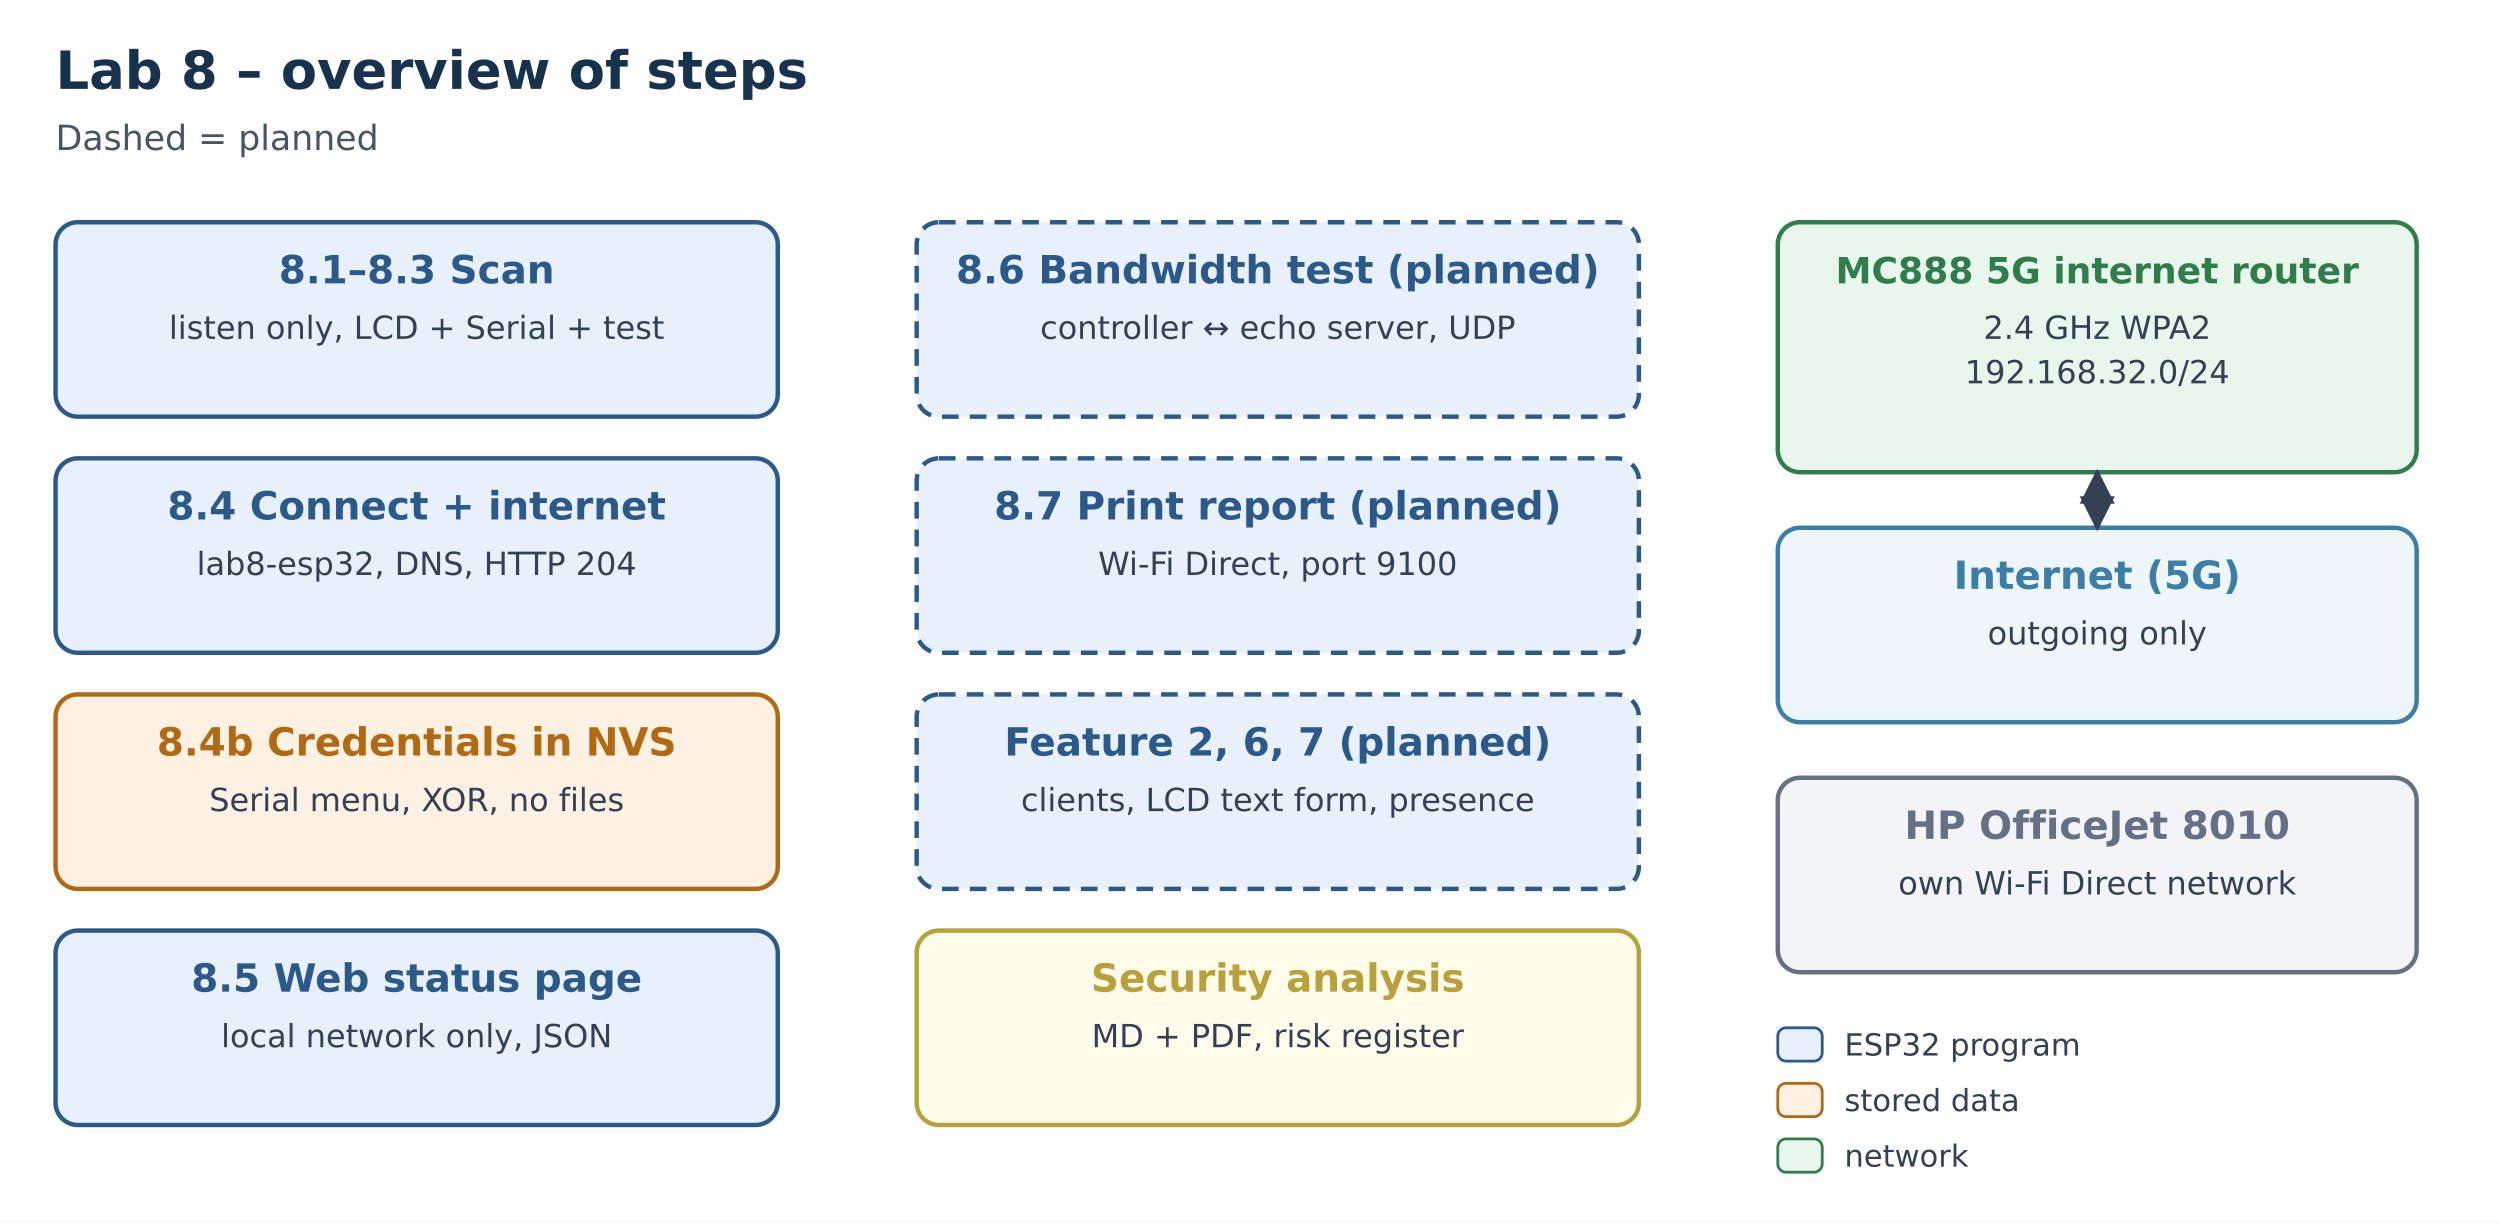
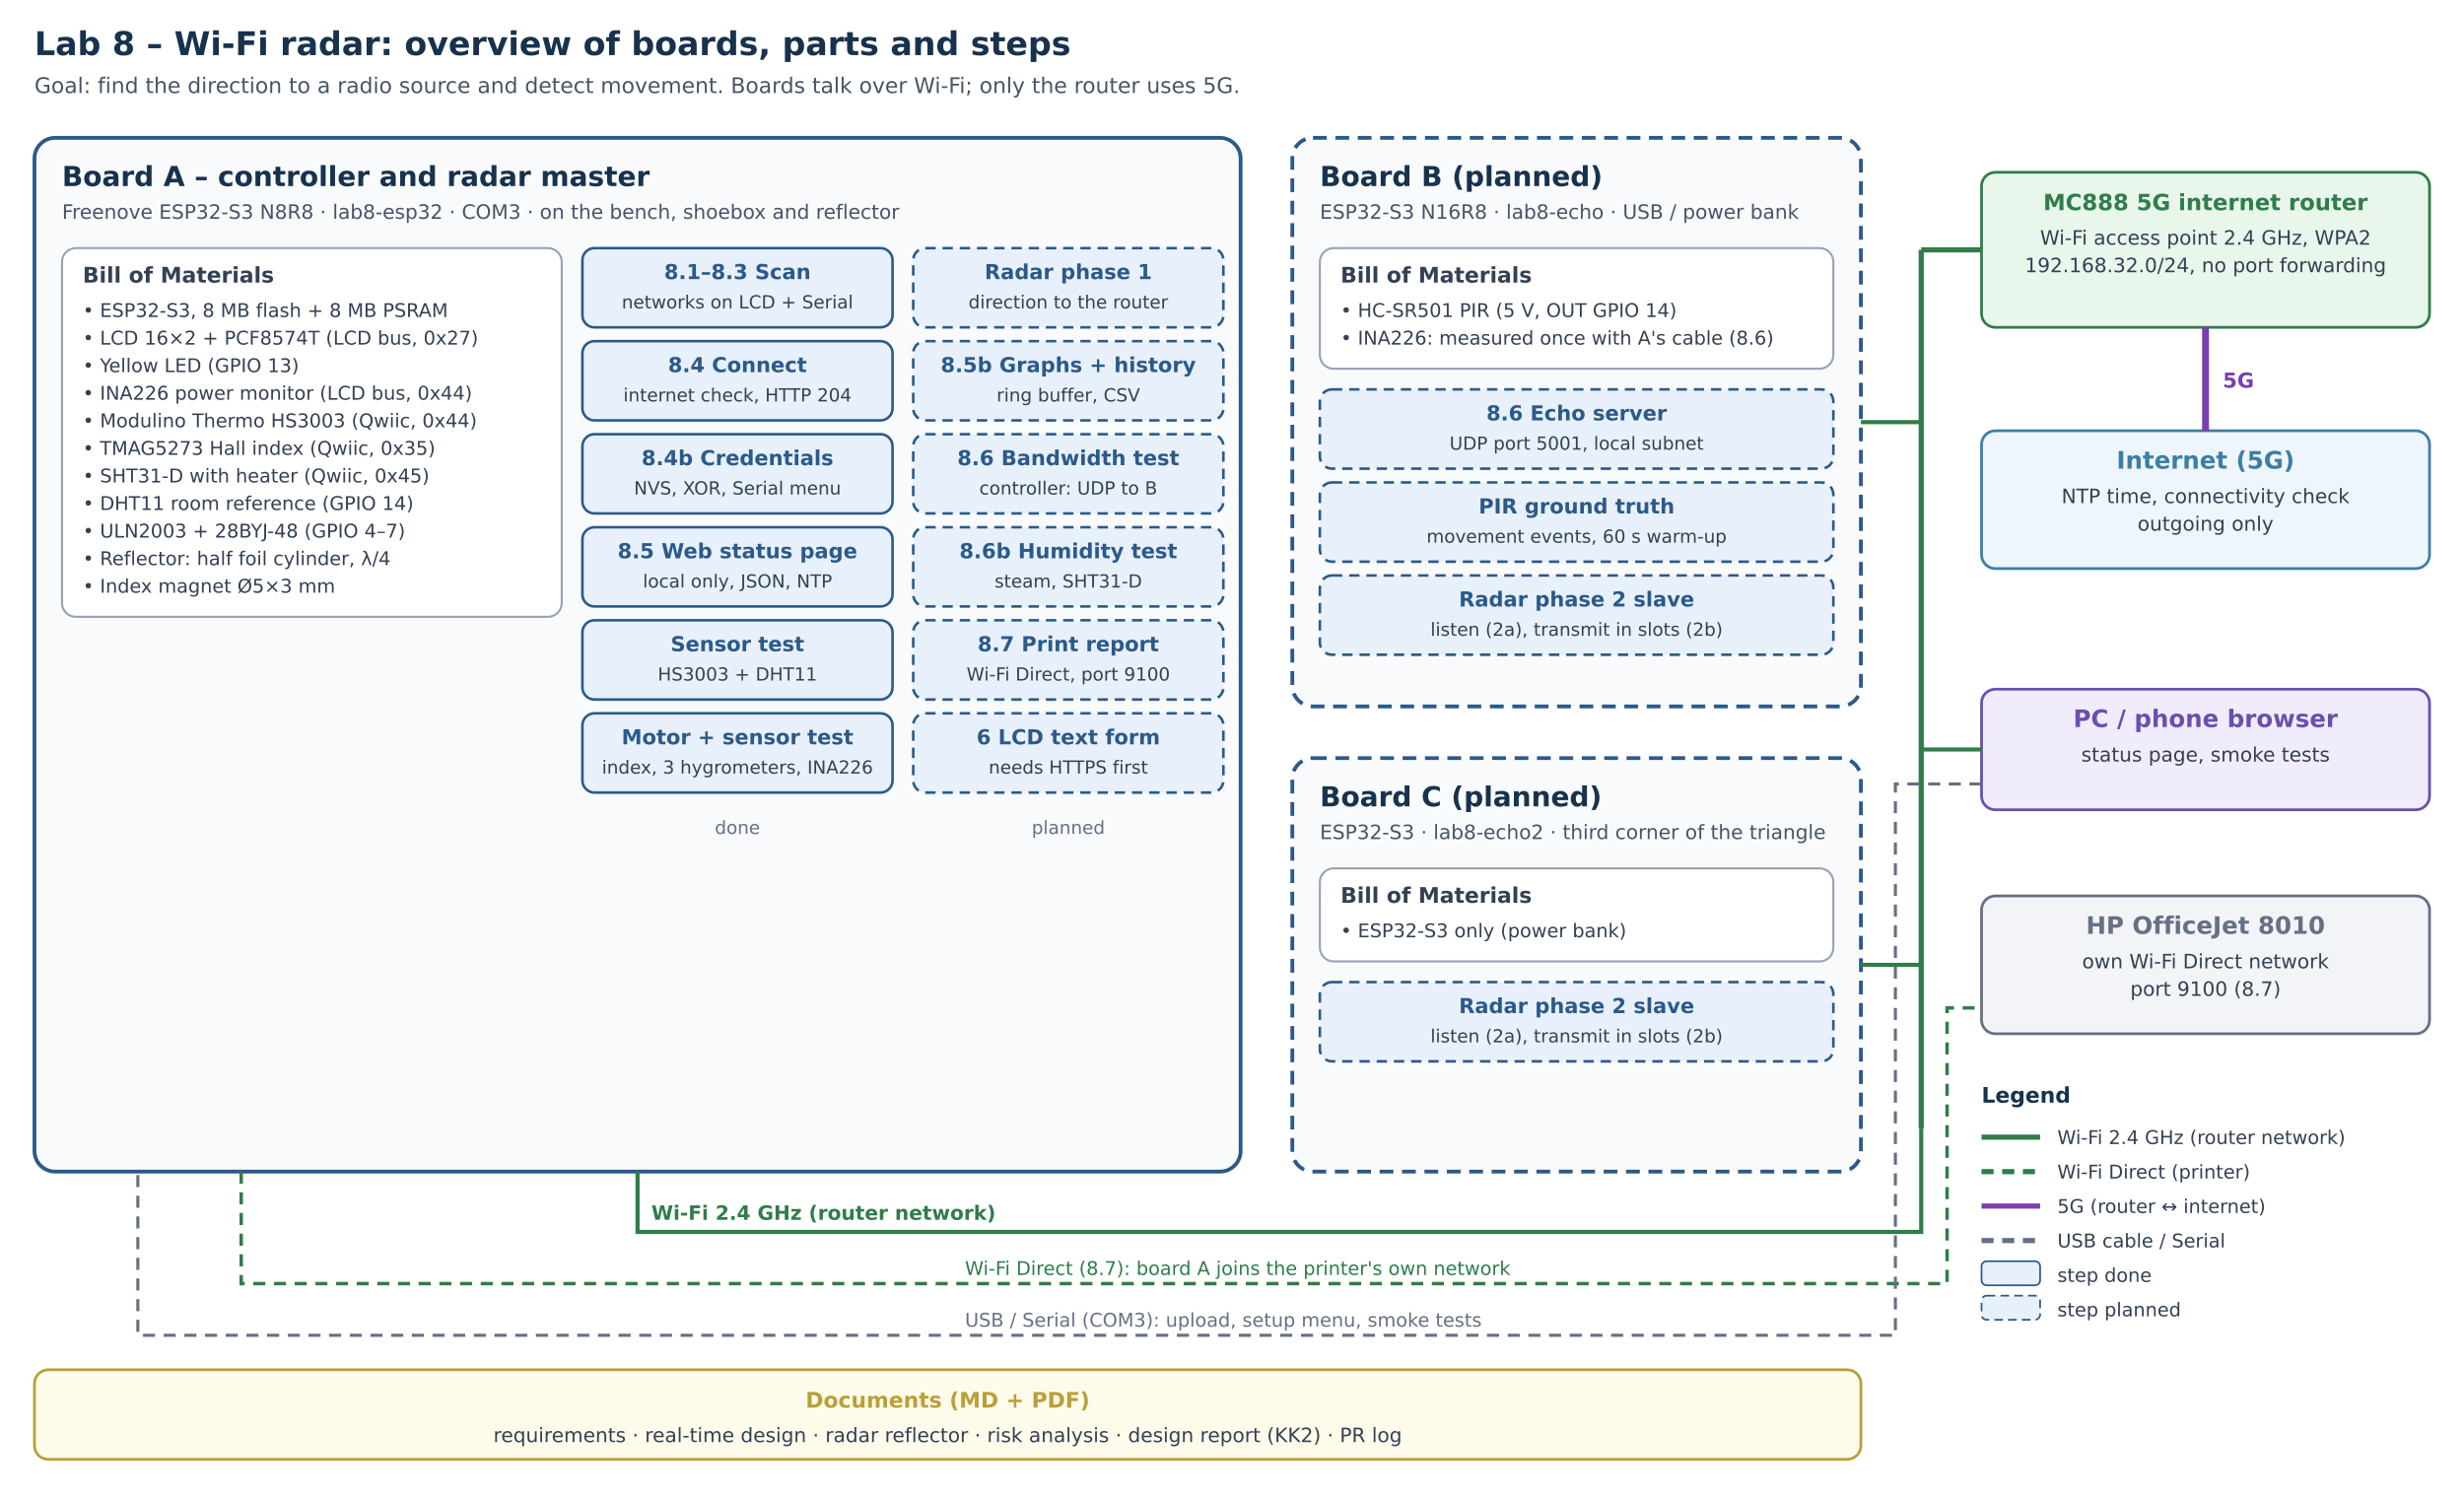
- <svg xmlns="http://www.w3.org/2000/svg" width="900" height="440" viewBox="0 0 900 440" font-family="DejaVu Sans, Arial, Helvetica, sans-serif">
+ <svg xmlns="http://www.w3.org/2000/svg" width="1430" height="870" viewBox="0 0 1430 870" font-family="DejaVu Sans, Arial, Helvetica, sans-serif">
  <defs>
    <marker id="arr" viewBox="0 0 10 10" refX="9" refY="5" markerWidth="7" markerHeight="7" orient="auto-start-reverse">
      <path d="M0,0 L10,5 L0,10 z" fill="#344054" />
    </marker>
    <marker id="arrRed" viewBox="0 0 10 10" refX="9" refY="5" markerWidth="7" markerHeight="7" orient="auto-start-reverse">
      <path d="M0,0 L10,5 L0,10 z" fill="#b42318" />
    </marker>
  </defs>
-   <rect width="900" height="440" fill="#ffffff" />
-   <text x="20" y="32" font-size="19" font-weight="bold" fill="#17324d">Lab 8 – overview of steps</text>
-   <text x="20" y="54" font-size="12.5" fill="#475467">Dashed = planned</text>
-   <rect x="20" y="80" width="260" height="70" rx="8" fill="#e7f0fb" stroke="#2b5a8a" stroke-width="1.6" />
-   <text x="150.0" y="102" font-size="14" font-weight="bold" text-anchor="middle" fill="#2b5a8a">8.1–8.3 Scan</text>
-   <text x="150.0" y="122" font-size="11.5" text-anchor="middle" fill="#344054">listen only, LCD + Serial + test</text>
-   <rect x="20" y="165" width="260" height="70" rx="8" fill="#e7f0fb" stroke="#2b5a8a" stroke-width="1.6" />
-   <text x="150.0" y="187" font-size="14" font-weight="bold" text-anchor="middle" fill="#2b5a8a">8.4 Connect + internet</text>
-   <text x="150.0" y="207" font-size="11.5" text-anchor="middle" fill="#344054">lab8-esp32, DNS, HTTP 204</text>
-   <rect x="20" y="250" width="260" height="70" rx="8" fill="#fdf1e3" stroke="#b26a12" stroke-width="1.6" />
-   <text x="150.0" y="272" font-size="14" font-weight="bold" text-anchor="middle" fill="#b26a12">8.4b Credentials in NVS</text>
-   <text x="150.0" y="292" font-size="11.5" text-anchor="middle" fill="#344054">Serial menu, XOR, no files</text>
-   <rect x="20" y="335" width="260" height="70" rx="8" fill="#e7f0fb" stroke="#2b5a8a" stroke-width="1.6" />
-   <text x="150.0" y="357" font-size="14" font-weight="bold" text-anchor="middle" fill="#2b5a8a">8.5 Web status page</text>
-   <text x="150.0" y="377" font-size="11.5" text-anchor="middle" fill="#344054">local network only, JSON</text>
-   <rect x="330" y="80" width="260" height="70" rx="8" fill="#e7f0fb" stroke="#2b5a8a" stroke-width="1.6" stroke-dasharray="6 4" />
-   <text x="460.0" y="102" font-size="14" font-weight="bold" text-anchor="middle" fill="#2b5a8a">8.6 Bandwidth test (planned)</text>
-   <text x="460.0" y="122" font-size="11.5" text-anchor="middle" fill="#344054">controller ↔ echo server, UDP</text>
-   <rect x="330" y="165" width="260" height="70" rx="8" fill="#e7f0fb" stroke="#2b5a8a" stroke-width="1.6" stroke-dasharray="6 4" />
-   <text x="460.0" y="187" font-size="14" font-weight="bold" text-anchor="middle" fill="#2b5a8a">8.7 Print report (planned)</text>
-   <text x="460.0" y="207" font-size="11.5" text-anchor="middle" fill="#344054">Wi-Fi Direct, port 9100</text>
-   <rect x="330" y="250" width="260" height="70" rx="8" fill="#e7f0fb" stroke="#2b5a8a" stroke-width="1.6" stroke-dasharray="6 4" />
-   <text x="460.0" y="272" font-size="14" font-weight="bold" text-anchor="middle" fill="#2b5a8a">Feature 2, 6, 7 (planned)</text>
-   <text x="460.0" y="292" font-size="11.5" text-anchor="middle" fill="#344054">clients, LCD text form, presence</text>
-   <rect x="330" y="335" width="260" height="70" rx="8" fill="#fffbea" stroke="#b8a03a" stroke-width="1.6" />
-   <text x="460.0" y="357" font-size="14" font-weight="bold" text-anchor="middle" fill="#b8a03a">Security analysis</text>
-   <text x="460.0" y="377" font-size="11.5" text-anchor="middle" fill="#344054">MD + PDF, risk register</text>
-   <rect x="640" y="80" width="230" height="90" rx="8" fill="#e8f6ec" stroke="#2f7d4a" stroke-width="1.6" />
-   <text x="755.0" y="102" font-size="13" font-weight="bold" text-anchor="middle" fill="#2f7d4a">MC888 5G internet router</text>
-   <text x="755.0" y="122" font-size="11.5" text-anchor="middle" fill="#344054">2.4 GHz WPA2</text>
-   <text x="755.0" y="138" font-size="11.5" text-anchor="middle" fill="#344054">192.168.32.0/24</text>
-   <rect x="640" y="190" width="230" height="70" rx="8" fill="#eef6fb" stroke="#3d7ea6" stroke-width="1.6" />
-   <text x="755.0" y="212" font-size="14" font-weight="bold" text-anchor="middle" fill="#3d7ea6">Internet (5G)</text>
-   <text x="755.0" y="232" font-size="11.5" text-anchor="middle" fill="#344054">outgoing only</text>
-   <rect x="640" y="280" width="230" height="70" rx="8" fill="#f2f4f7" stroke="#667085" stroke-width="1.6" />
-   <text x="755.0" y="302" font-size="14" font-weight="bold" text-anchor="middle" fill="#667085">HP OfficeJet 8010</text>
-   <text x="755.0" y="322" font-size="11.5" text-anchor="middle" fill="#344054">own Wi-Fi Direct network</text>
-   <polyline points="755,170 755,190" fill="none" stroke="#344054" stroke-width="1.8" marker-start="url(#arr)" marker-end="url(#arr)" />
-   <rect x="640" y="370" width="16" height="12" rx="3" fill="#e7f0fb" stroke="#2b5a8a" />
-   <text x="664" y="380" font-size="11" text-anchor="start" fill="#344054">ESP32 program</text>
-   <rect x="640" y="390" width="16" height="12" rx="3" fill="#fdf1e3" stroke="#b26a12" />
-   <text x="664" y="400" font-size="11" text-anchor="start" fill="#344054">stored data</text>
-   <rect x="640" y="410" width="16" height="12" rx="3" fill="#e8f6ec" stroke="#2f7d4a" />
-   <text x="664" y="420" font-size="11" text-anchor="start" fill="#344054">network</text>
+   <rect width="1430" height="870" fill="#ffffff" />
+   <text x="20" y="32" font-size="19" font-weight="bold" fill="#17324d">Lab 8 – Wi-Fi radar: overview of boards, parts and steps</text>
+   <text x="20" y="54" font-size="12.5" fill="#475467">Goal: find the direction to a radio source and detect movement. Boards talk over Wi-Fi; only the router uses 5G.</text>
+   <rect x="20" y="80" width="700" height="600" rx="12" fill="#f8fafc" stroke="#2b5a8a" stroke-width="2.2" />
+   <text x="36" y="108" font-size="16" text-anchor="start" fill="#17324d" font-weight="bold">Board A – controller and radar master</text>
+   <text x="36" y="127" font-size="11.5" text-anchor="start" fill="#475467">Freenove ESP32-S3 N8R8 · lab8-esp32 · COM3 · on the bench, shoebox and reflector</text>
+   <rect x="36" y="144" width="290" height="214" rx="8" fill="#ffffff" stroke="#98a2b3" stroke-width="1.2" />
+   <text x="48" y="164" font-size="12.5" text-anchor="start" fill="#344054" font-weight="bold">Bill of Materials</text>
+   <text x="48" y="184" font-size="11" text-anchor="start" fill="#344054">• ESP32-S3, 8 MB flash + 8 MB PSRAM</text>
+   <text x="48" y="200" font-size="11" text-anchor="start" fill="#344054">• LCD 16×2 + PCF8574T (LCD bus, 0x27)</text>
+   <text x="48" y="216" font-size="11" text-anchor="start" fill="#344054">• Yellow LED (GPIO 13)</text>
+   <text x="48" y="232" font-size="11" text-anchor="start" fill="#344054">• INA226 power monitor (LCD bus, 0x44)</text>
+   <text x="48" y="248" font-size="11" text-anchor="start" fill="#344054">• Modulino Thermo HS3003 (Qwiic, 0x44)</text>
+   <text x="48" y="264" font-size="11" text-anchor="start" fill="#344054">• TMAG5273 Hall index (Qwiic, 0x35)</text>
+   <text x="48" y="280" font-size="11" text-anchor="start" fill="#344054">• SHT31-D with heater (Qwiic, 0x45)</text>
+   <text x="48" y="296" font-size="11" text-anchor="start" fill="#344054">• DHT11 room reference (GPIO 14)</text>
+   <text x="48" y="312" font-size="11" text-anchor="start" fill="#344054">• ULN2003 + 28BYJ-48 (GPIO 4–7)</text>
+   <text x="48" y="328" font-size="11" text-anchor="start" fill="#344054">• Reflector: half foil cylinder, λ/4</text>
+   <text x="48" y="344" font-size="11" text-anchor="start" fill="#344054">• Index magnet Ø5×3 mm</text>
+   <rect x="338" y="144" width="180" height="46" rx="7" fill="#e7f0fb" stroke="#2b5a8a" stroke-width="1.5" />
+   <text x="428.0" y="162" font-size="12" text-anchor="middle" fill="#2b5a8a" font-weight="bold">8.1–8.3 Scan</text>
+   <text x="428.0" y="179" font-size="10.5" text-anchor="middle" fill="#344054">networks on LCD + Serial</text>
+   <rect x="338" y="198" width="180" height="46" rx="7" fill="#e7f0fb" stroke="#2b5a8a" stroke-width="1.5" />
+   <text x="428.0" y="216" font-size="12" text-anchor="middle" fill="#2b5a8a" font-weight="bold">8.4 Connect</text>
+   <text x="428.0" y="233" font-size="10.5" text-anchor="middle" fill="#344054">internet check, HTTP 204</text>
+   <rect x="338" y="252" width="180" height="46" rx="7" fill="#e7f0fb" stroke="#2b5a8a" stroke-width="1.5" />
+   <text x="428.0" y="270" font-size="12" text-anchor="middle" fill="#2b5a8a" font-weight="bold">8.4b Credentials</text>
+   <text x="428.0" y="287" font-size="10.5" text-anchor="middle" fill="#344054">NVS, XOR, Serial menu</text>
+   <rect x="338" y="306" width="180" height="46" rx="7" fill="#e7f0fb" stroke="#2b5a8a" stroke-width="1.5" />
+   <text x="428.0" y="324" font-size="12" text-anchor="middle" fill="#2b5a8a" font-weight="bold">8.5 Web status page</text>
+   <text x="428.0" y="341" font-size="10.5" text-anchor="middle" fill="#344054">local only, JSON, NTP</text>
+   <rect x="338" y="360" width="180" height="46" rx="7" fill="#e7f0fb" stroke="#2b5a8a" stroke-width="1.5" />
+   <text x="428.0" y="378" font-size="12" text-anchor="middle" fill="#2b5a8a" font-weight="bold">Sensor test</text>
+   <text x="428.0" y="395" font-size="10.5" text-anchor="middle" fill="#344054">HS3003 + DHT11</text>
+   <rect x="338" y="414" width="180" height="46" rx="7" fill="#e7f0fb" stroke="#2b5a8a" stroke-width="1.5" />
+   <text x="428.0" y="432" font-size="12" text-anchor="middle" fill="#2b5a8a" font-weight="bold">Motor + sensor test</text>
+   <text x="428.0" y="449" font-size="10.5" text-anchor="middle" fill="#344054">index, 3 hygrometers, INA226</text>
+   <rect x="530" y="144" width="180" height="46" rx="7" fill="#e7f0fb" stroke="#2b5a8a" stroke-width="1.5" stroke-dasharray="6 4" />
+   <text x="620.0" y="162" font-size="12" text-anchor="middle" fill="#2b5a8a" font-weight="bold">Radar phase 1</text>
+   <text x="620.0" y="179" font-size="10.5" text-anchor="middle" fill="#344054">direction to the router</text>
+   <rect x="530" y="198" width="180" height="46" rx="7" fill="#e7f0fb" stroke="#2b5a8a" stroke-width="1.5" stroke-dasharray="6 4" />
+   <text x="620.0" y="216" font-size="12" text-anchor="middle" fill="#2b5a8a" font-weight="bold">8.5b Graphs + history</text>
+   <text x="620.0" y="233" font-size="10.5" text-anchor="middle" fill="#344054">ring buffer, CSV</text>
+   <rect x="530" y="252" width="180" height="46" rx="7" fill="#e7f0fb" stroke="#2b5a8a" stroke-width="1.5" stroke-dasharray="6 4" />
+   <text x="620.0" y="270" font-size="12" text-anchor="middle" fill="#2b5a8a" font-weight="bold">8.6 Bandwidth test</text>
+   <text x="620.0" y="287" font-size="10.5" text-anchor="middle" fill="#344054">controller: UDP to B</text>
+   <rect x="530" y="306" width="180" height="46" rx="7" fill="#e7f0fb" stroke="#2b5a8a" stroke-width="1.5" stroke-dasharray="6 4" />
+   <text x="620.0" y="324" font-size="12" text-anchor="middle" fill="#2b5a8a" font-weight="bold">8.6b Humidity test</text>
+   <text x="620.0" y="341" font-size="10.5" text-anchor="middle" fill="#344054">steam, SHT31-D</text>
+   <rect x="530" y="360" width="180" height="46" rx="7" fill="#e7f0fb" stroke="#2b5a8a" stroke-width="1.5" stroke-dasharray="6 4" />
+   <text x="620.0" y="378" font-size="12" text-anchor="middle" fill="#2b5a8a" font-weight="bold">8.7 Print report</text>
+   <text x="620.0" y="395" font-size="10.5" text-anchor="middle" fill="#344054">Wi-Fi Direct, port 9100</text>
+   <rect x="530" y="414" width="180" height="46" rx="7" fill="#e7f0fb" stroke="#2b5a8a" stroke-width="1.5" stroke-dasharray="6 4" />
+   <text x="620.0" y="432" font-size="12" text-anchor="middle" fill="#2b5a8a" font-weight="bold">6 LCD text form</text>
+   <text x="620.0" y="449" font-size="10.5" text-anchor="middle" fill="#344054">needs HTTPS first</text>
+   <text x="428.0" y="484" font-size="10.5" text-anchor="middle" fill="#667085">done</text>
+   <text x="620.0" y="484" font-size="10.5" text-anchor="middle" fill="#667085">planned</text>
+   <rect x="750" y="80" width="330" height="330" rx="12" fill="#f8fafc" stroke="#2b5a8a" stroke-width="2.2" stroke-dasharray="8 5" />
+   <text x="766" y="108" font-size="16" text-anchor="start" fill="#17324d" font-weight="bold">Board B (planned)</text>
+   <text x="766" y="127" font-size="11.5" text-anchor="start" fill="#475467">ESP32-S3 N16R8 · lab8-echo · USB / power bank</text>
+   <rect x="766" y="144" width="298" height="70" rx="8" fill="#ffffff" stroke="#98a2b3" stroke-width="1.2" />
+   <text x="778" y="164" font-size="12.5" text-anchor="start" fill="#344054" font-weight="bold">Bill of Materials</text>
+   <text x="778" y="184" font-size="11" text-anchor="start" fill="#344054">• HC-SR501 PIR (5 V, OUT GPIO 14)</text>
+   <text x="778" y="200" font-size="11" text-anchor="start" fill="#344054">• INA226: measured once with A's cable (8.6)</text>
+   <rect x="766" y="226" width="298" height="46" rx="7" fill="#e7f0fb" stroke="#2b5a8a" stroke-width="1.5" stroke-dasharray="6 4" />
+   <text x="915.0" y="244" font-size="12" text-anchor="middle" fill="#2b5a8a" font-weight="bold">8.6 Echo server</text>
+   <text x="915.0" y="261" font-size="10.5" text-anchor="middle" fill="#344054">UDP port 5001, local subnet</text>
+   <rect x="766" y="280" width="298" height="46" rx="7" fill="#e7f0fb" stroke="#2b5a8a" stroke-width="1.5" stroke-dasharray="6 4" />
+   <text x="915.0" y="298" font-size="12" text-anchor="middle" fill="#2b5a8a" font-weight="bold">PIR ground truth</text>
+   <text x="915.0" y="315" font-size="10.5" text-anchor="middle" fill="#344054">movement events, 60 s warm-up</text>
+   <rect x="766" y="334" width="298" height="46" rx="7" fill="#e7f0fb" stroke="#2b5a8a" stroke-width="1.5" stroke-dasharray="6 4" />
+   <text x="915.0" y="352" font-size="12" text-anchor="middle" fill="#2b5a8a" font-weight="bold">Radar phase 2 slave</text>
+   <text x="915.0" y="369" font-size="10.5" text-anchor="middle" fill="#344054">listen (2a), transmit in slots (2b)</text>
+   <rect x="750" y="440" width="330" height="240" rx="12" fill="#f8fafc" stroke="#2b5a8a" stroke-width="2.2" stroke-dasharray="8 5" />
+   <text x="766" y="468" font-size="16" text-anchor="start" fill="#17324d" font-weight="bold">Board C (planned)</text>
+   <text x="766" y="487" font-size="11.5" text-anchor="start" fill="#475467">ESP32-S3 · lab8-echo2 · third corner of the triangle</text>
+   <rect x="766" y="504" width="298" height="54" rx="8" fill="#ffffff" stroke="#98a2b3" stroke-width="1.2" />
+   <text x="778" y="524" font-size="12.5" text-anchor="start" fill="#344054" font-weight="bold">Bill of Materials</text>
+   <text x="778" y="544" font-size="11" text-anchor="start" fill="#344054">• ESP32-S3 only (power bank)</text>
+   <rect x="766" y="570" width="298" height="46" rx="7" fill="#e7f0fb" stroke="#2b5a8a" stroke-width="1.5" stroke-dasharray="6 4" />
+   <text x="915.0" y="588" font-size="12" text-anchor="middle" fill="#2b5a8a" font-weight="bold">Radar phase 2 slave</text>
+   <text x="915.0" y="605" font-size="10.5" text-anchor="middle" fill="#344054">listen (2a), transmit in slots (2b)</text>
+   <rect x="1150" y="100" width="260" height="90" rx="8" fill="#e8f6ec" stroke="#2f7d4a" stroke-width="1.6" />
+   <text x="1280.0" y="122" font-size="13" font-weight="bold" text-anchor="middle" fill="#2f7d4a">MC888 5G internet router</text>
+   <text x="1280.0" y="142" font-size="11.5" text-anchor="middle" fill="#344054">Wi-Fi access point 2.4 GHz, WPA2</text>
+   <text x="1280.0" y="158" font-size="11.5" text-anchor="middle" fill="#344054">192.168.32.0/24, no port forwarding</text>
+   <rect x="1150" y="250" width="260" height="80" rx="8" fill="#eef6fb" stroke="#3d7ea6" stroke-width="1.6" />
+   <text x="1280.0" y="272" font-size="14" font-weight="bold" text-anchor="middle" fill="#3d7ea6">Internet (5G)</text>
+   <text x="1280.0" y="292" font-size="11.5" text-anchor="middle" fill="#344054">NTP time, connectivity check</text>
+   <text x="1280.0" y="308" font-size="11.5" text-anchor="middle" fill="#344054">outgoing only</text>
+   <rect x="1150" y="400" width="260" height="70" rx="8" fill="#f1ecfb" stroke="#6a4fb0" stroke-width="1.6" />
+   <text x="1280.0" y="422" font-size="14" font-weight="bold" text-anchor="middle" fill="#6a4fb0">PC / phone browser</text>
+   <text x="1280.0" y="442" font-size="11.5" text-anchor="middle" fill="#344054">status page, smoke tests</text>
+   <rect x="1150" y="520" width="260" height="80" rx="8" fill="#f2f4f7" stroke="#667085" stroke-width="1.6" />
+   <text x="1280.0" y="542" font-size="14" font-weight="bold" text-anchor="middle" fill="#667085">HP OfficeJet 8010</text>
+   <text x="1280.0" y="562" font-size="11.5" text-anchor="middle" fill="#344054">own Wi-Fi Direct network</text>
+   <text x="1280.0" y="578" font-size="11.5" text-anchor="middle" fill="#344054">port 9100 (8.7)</text>
+   <polyline points="1115,145 1115,655" fill="none" stroke="#2f7d4a" stroke-width="3" />
+   <polyline points="1115,145 1150,145" fill="none" stroke="#2f7d4a" stroke-width="3" />
+   <polyline points="1080,245 1115,245" fill="none" stroke="#2f7d4a" stroke-width="2.4" />
+   <polyline points="1080,560 1115,560" fill="none" stroke="#2f7d4a" stroke-width="2.4" />
+   <polyline points="370.0,680 370.0,715 1115,715 1115,655" fill="none" stroke="#2f7d4a" stroke-width="2.4" />
+   <polyline points="1115,435 1150,435" fill="none" stroke="#2f7d4a" stroke-width="2.4" />
+   <polyline points="1280,190 1280,250" fill="none" stroke="#7a3fb0" stroke-width="4" />
+   <text x="1290" y="225" font-size="12" text-anchor="start" fill="#7a3fb0" font-weight="bold">5G</text>
+   <polyline points="140,680 140,745 1130,745 1130,585 1150,585" fill="none" stroke="#2f7d4a" stroke-width="2" stroke-dasharray="7 5" />
+   <text x="560" y="740" font-size="11" text-anchor="start" fill="#2f7d4a">Wi-Fi Direct (8.7): board A joins the printer's own network</text>
+   <polyline points="1150,455 1100,455 1100,775 80,775 80,680" fill="none" stroke="#667085" stroke-width="1.8" stroke-dasharray="7 5" />
+   <text x="560" y="770" font-size="11" text-anchor="start" fill="#667085">USB / Serial (COM3): upload, setup menu, smoke tests</text>
+   <text x="378.0" y="708" font-size="11.5" text-anchor="start" fill="#2f7d4a" font-weight="bold">Wi-Fi 2.4 GHz (router network)</text>
+   <text x="1150" y="640" font-size="12.5" text-anchor="start" fill="#17324d" font-weight="bold">Legend</text>
+   <polyline points="1150,660 1184,660" fill="none" stroke="#2f7d4a" stroke-width="3" />
+   <text x="1194" y="664" font-size="11" text-anchor="start" fill="#344054">Wi-Fi 2.4 GHz (router network)</text>
+   <polyline points="1150,680 1184,680" fill="none" stroke="#2f7d4a" stroke-width="3" stroke-dasharray="7 5" />
+   <text x="1194" y="684" font-size="11" text-anchor="start" fill="#344054">Wi-Fi Direct (printer)</text>
+   <polyline points="1150,700 1184,700" fill="none" stroke="#7a3fb0" stroke-width="3" />
+   <text x="1194" y="704" font-size="11" text-anchor="start" fill="#344054">5G (router ↔ internet)</text>
+   <polyline points="1150,720 1184,720" fill="none" stroke="#667085" stroke-width="3" stroke-dasharray="7 5" />
+   <text x="1194" y="724" font-size="11" text-anchor="start" fill="#344054">USB cable / Serial</text>
+   <rect x="1150" y="732" width="34" height="14" rx="3" fill="#e7f0fb" stroke="#2b5a8a" />
+   <text x="1194" y="744" font-size="11" text-anchor="start" fill="#344054">step done</text>
+   <rect x="1150" y="752" width="34" height="14" rx="3" fill="#e7f0fb" stroke="#2b5a8a" stroke-dasharray="5 3" />
+   <text x="1194" y="764" font-size="11" text-anchor="start" fill="#344054">step planned</text>
+   <rect x="20" y="795" width="1060" height="52" rx="8" fill="#fffbea" stroke="#b8a03a" stroke-width="1.6" />
+   <text x="550.0" y="817" font-size="12.5" font-weight="bold" text-anchor="middle" fill="#b8a03a">Documents (MD + PDF)</text>
+   <text x="550.0" y="837" font-size="11.5" text-anchor="middle" fill="#344054">requirements · real-time design · radar reflector · risk analysis · design report (KK2) · PR log</text>
</svg>
